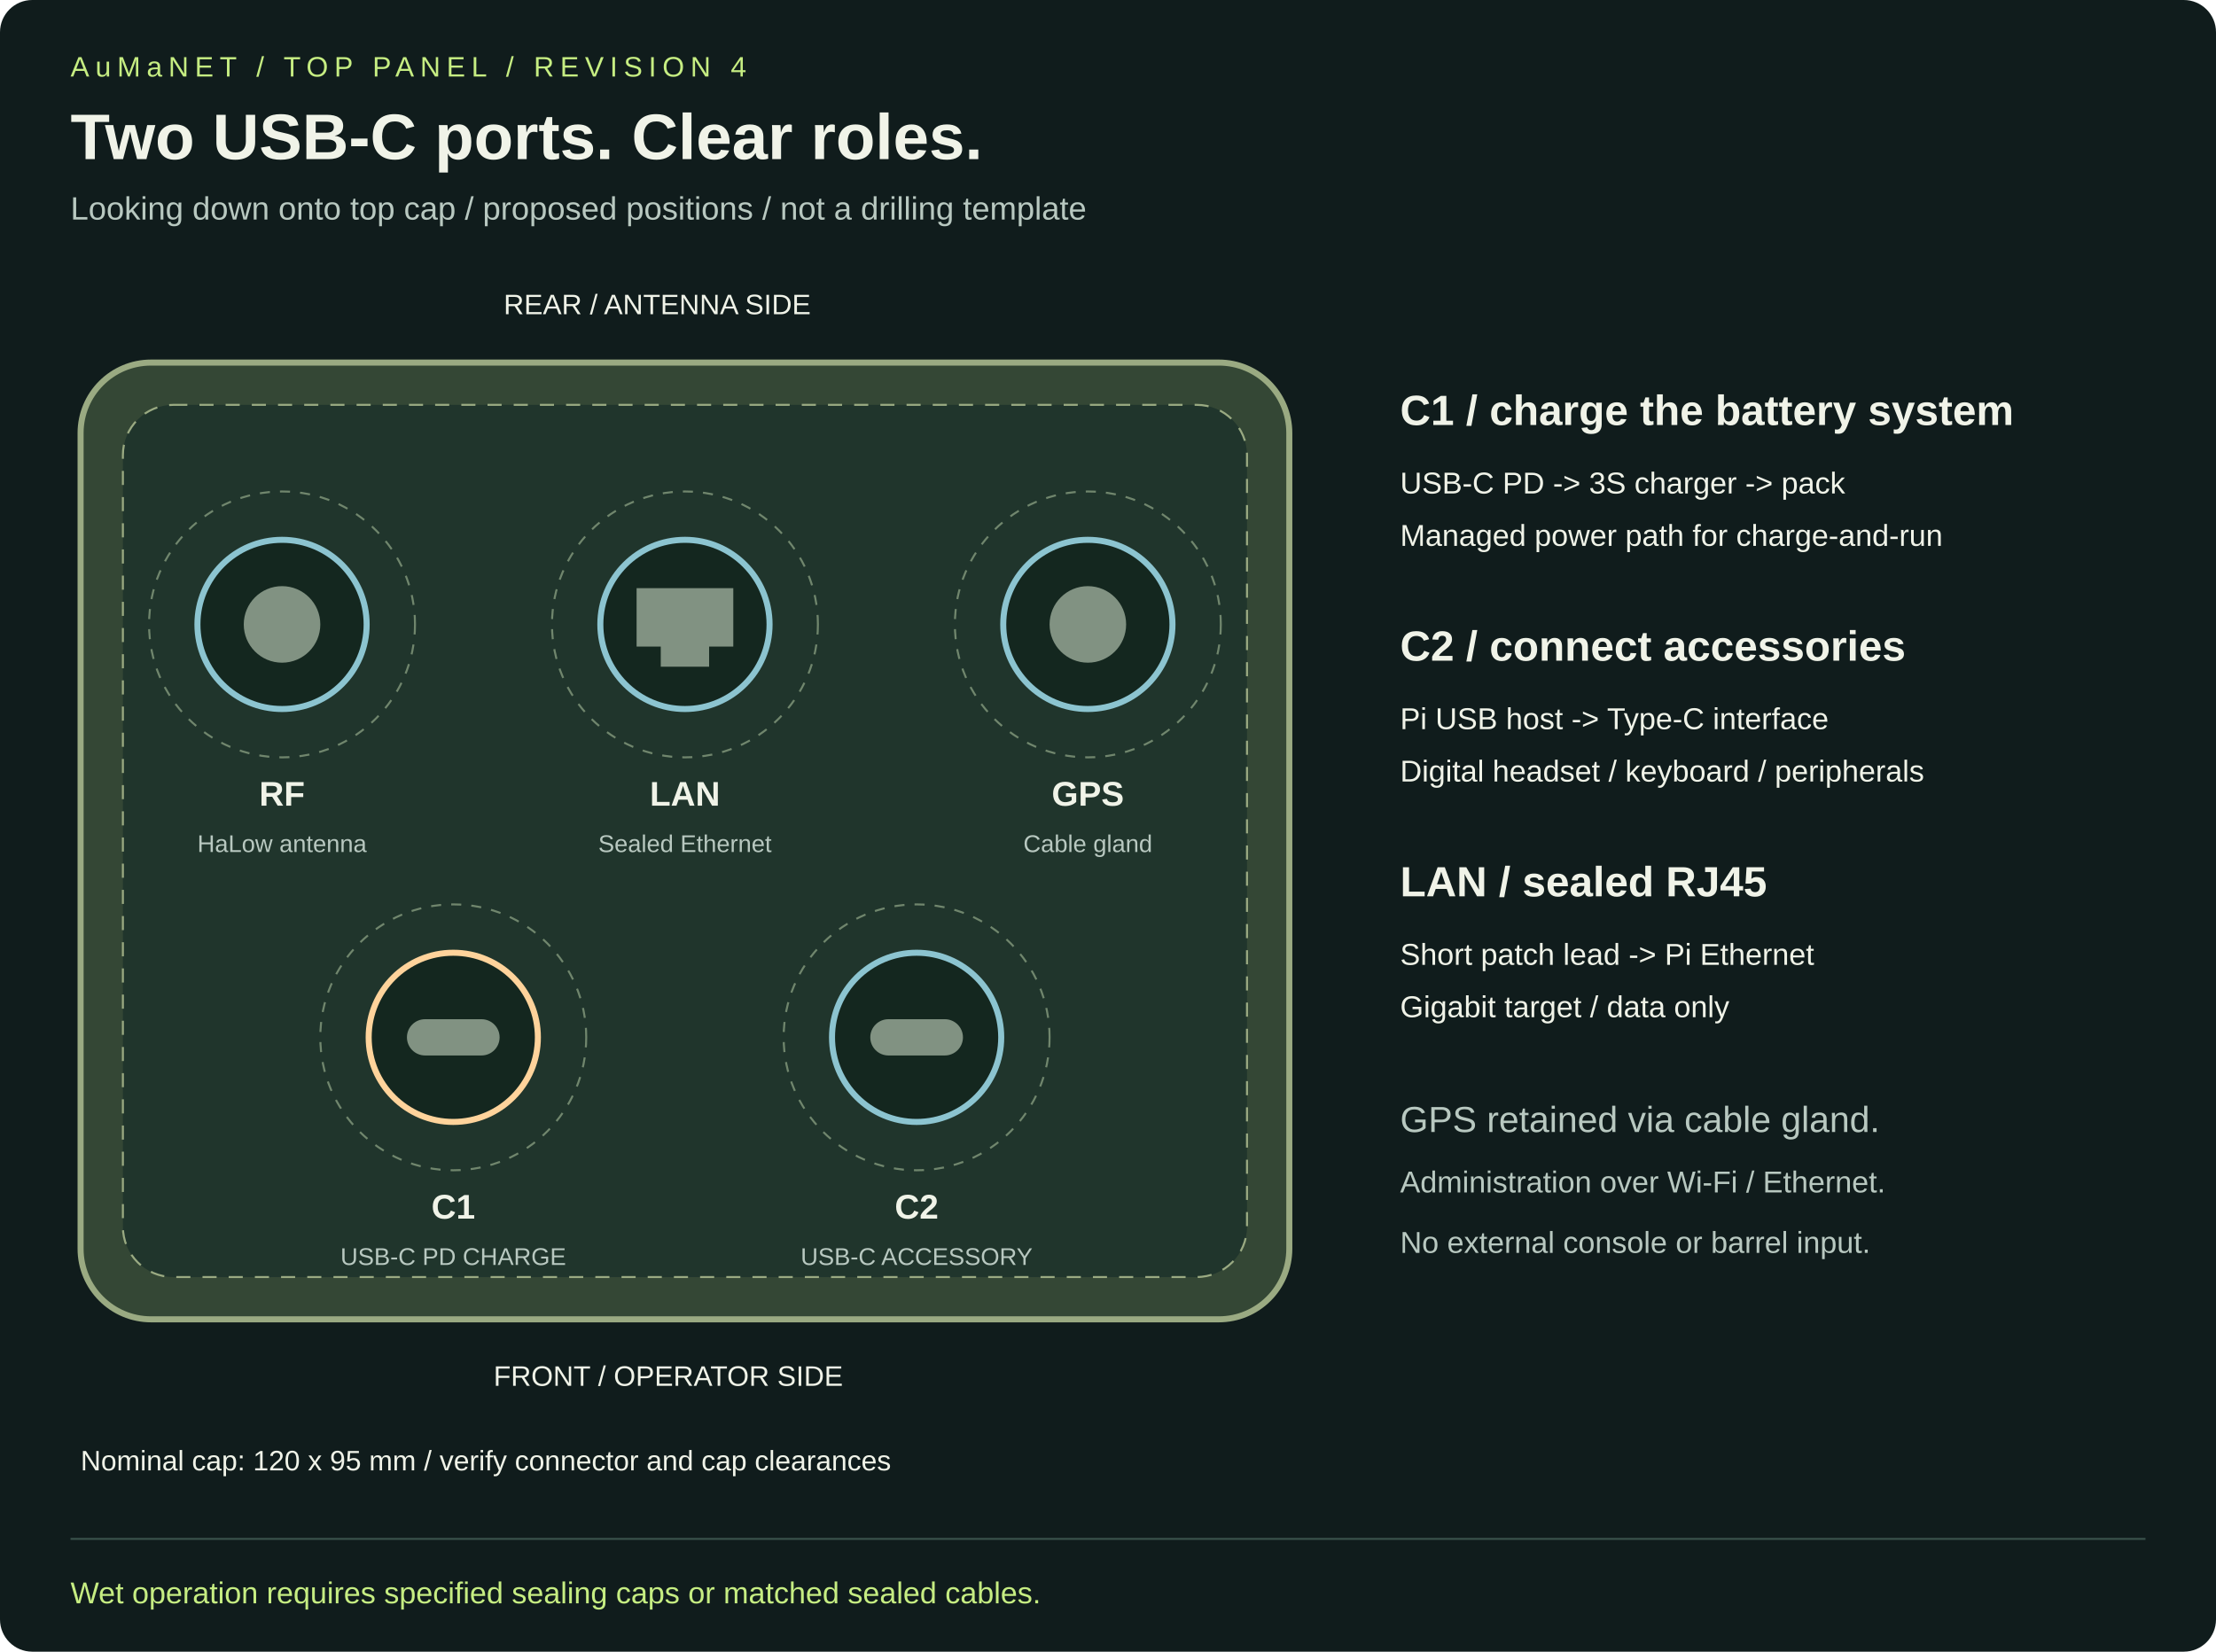
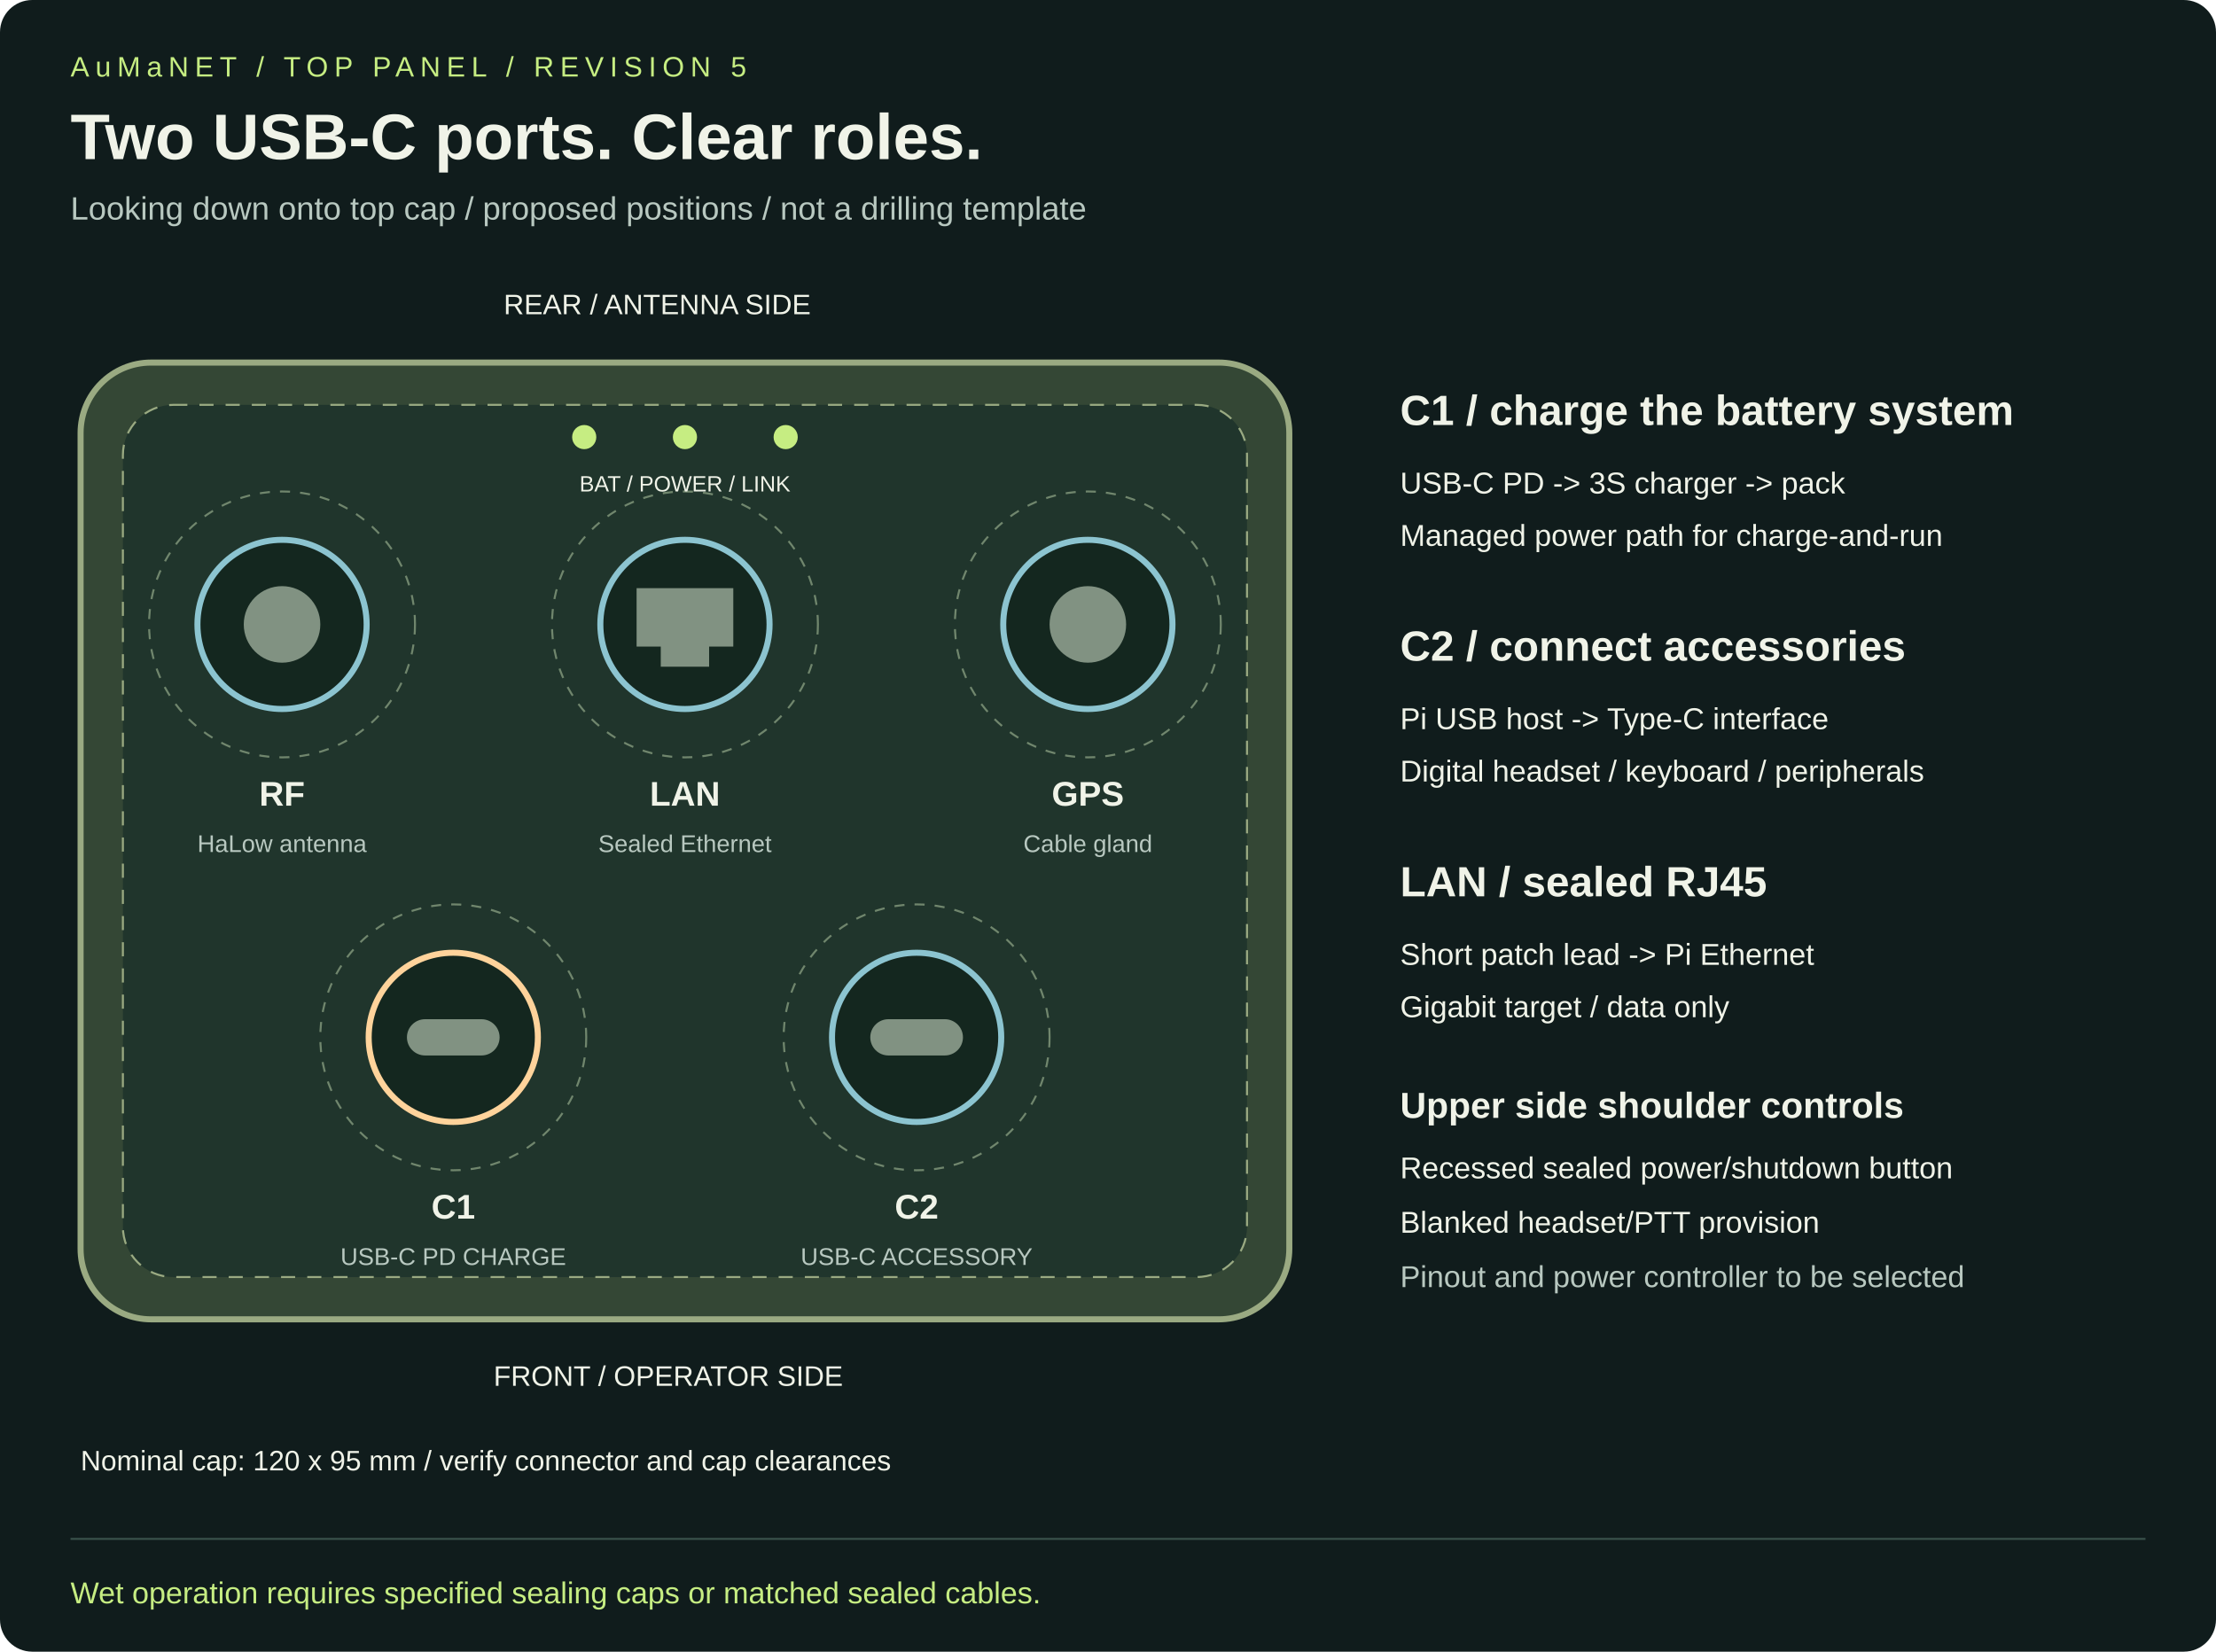
<svg xmlns="http://www.w3.org/2000/svg" viewBox="0 0 1100 820" role="img" aria-labelledby="t d">
  <rect width="1100" height="820" rx="16" fill="#101c1c" />
  <g font-family="Arial,sans-serif" fill="#f0f3e8">
-     <text x="35" y="38" font-size="14" letter-spacing="3" fill="#c6ed82">AuMaNET / TOP PANEL / REVISION 4</text>
+     <text x="35" y="38" font-size="14" letter-spacing="3" fill="#c6ed82">AuMaNET / TOP PANEL / REVISION 5</text>
    <text x="35" y="79" font-size="32" font-weight="bold">Two USB-C ports. Clear roles.</text>
    <text x="35" y="109" font-size="16" fill="#b8c8c0">Looking down onto top cap / proposed positions / not a drilling template</text>
    <text x="250" y="156" font-size="14">REAR / ANTENNA SIDE</text>
    <rect x="40" y="180" width="600" height="475" rx="35" fill="#344735" stroke="#9aaa82" stroke-width="3" />
    <rect x="61" y="201" width="558" height="433" rx="25" fill="#20352c" stroke="#9aaa82" stroke-dasharray="7 6" />
    <circle cx="140" cy="310" r="66" fill="none" stroke="#70866d" stroke-dasharray="5 5" />
    <circle cx="140" cy="310" r="42" fill="#14271f" stroke="#8cc4d0" stroke-width="3" />
    <circle cx="140" cy="310" r="19" fill="#819282" />
    <text x="140" y="400" text-anchor="middle" font-size="17" font-weight="bold">RF</text>
    <text x="140" y="423" text-anchor="middle" font-size="12" fill="#b8c8c0">HaLow antenna</text>
    <circle cx="340" cy="310" r="66" fill="none" stroke="#70866d" stroke-dasharray="5 5" />
    <circle cx="340" cy="310" r="42" fill="#14271f" stroke="#8cc4d0" stroke-width="3" />
    <path d="M316 292h48v29h-12v10h-24v-10h-12Z" fill="#819282" />
    <text x="340" y="400" text-anchor="middle" font-size="17" font-weight="bold">LAN</text>
    <text x="340" y="423" text-anchor="middle" font-size="12" fill="#b8c8c0">Sealed Ethernet</text>
    <circle cx="540" cy="310" r="66" fill="none" stroke="#70866d" stroke-dasharray="5 5" />
    <circle cx="540" cy="310" r="42" fill="#14271f" stroke="#8cc4d0" stroke-width="3" />
    <circle cx="540" cy="310" r="19" fill="#819282" />
    <text x="540" y="400" text-anchor="middle" font-size="17" font-weight="bold">GPS</text>
    <text x="540" y="423" text-anchor="middle" font-size="12" fill="#b8c8c0">Cable gland</text>
    <circle cx="225" cy="515" r="66" fill="none" stroke="#70866d" stroke-dasharray="5 5" />
    <circle cx="225" cy="515" r="42" fill="#14271f" stroke="#ffd39b" stroke-width="3" />
    <rect x="202" y="506" width="46" height="18" rx="9" fill="#819282" />
    <text x="225" y="605" text-anchor="middle" font-size="17" font-weight="bold">C1</text>
    <text x="225" y="628" text-anchor="middle" font-size="12" fill="#b8c8c0">USB-C PD CHARGE</text>
    <circle cx="455" cy="515" r="66" fill="none" stroke="#70866d" stroke-dasharray="5 5" />
    <circle cx="455" cy="515" r="42" fill="#14271f" stroke="#8cc4d0" stroke-width="3" />
    <rect x="432" y="506" width="46" height="18" rx="9" fill="#819282" />
    <text x="455" y="605" text-anchor="middle" font-size="17" font-weight="bold">C2</text>
    <text x="455" y="628" text-anchor="middle" font-size="12" fill="#b8c8c0">USB-C ACCESSORY</text>
+     <g fill="#c6ed82">
+       <circle cx="290" cy="217" r="6" />
+       <circle cx="340" cy="217" r="6" />
+       <circle cx="390" cy="217" r="6" />
+     </g>
+     <text x="340" y="244" text-anchor="middle" font-size="11">BAT / POWER / LINK</text>
    <text x="245" y="688" font-size="14">FRONT / OPERATOR SIDE</text>
    <text x="40" y="730" font-size="14">Nominal cap: 120 x 95 mm / verify connector and cap clearances</text>
    <text x="695" y="211" font-size="21" font-weight="bold">C1 / charge the battery system</text>
    <text x="695" y="245" font-size="15">USB-C PD -&gt; 3S charger -&gt; pack</text>
    <text x="695" y="271" font-size="15">Managed power path for charge-and-run</text>
    <text x="695" y="328" font-size="21" font-weight="bold">C2 / connect accessories</text>
    <text x="695" y="362" font-size="15">Pi USB host -&gt; Type-C interface</text>
    <text x="695" y="388" font-size="15">Digital headset / keyboard / peripherals</text>
    <text x="695" y="445" font-size="21" font-weight="bold">LAN / sealed RJ45</text>
    <text x="695" y="479" font-size="15">Short patch lead -&gt; Pi Ethernet</text>
    <text x="695" y="505" font-size="15">Gigabit target / data only</text>
-     <text x="695" y="562" font-size="18" fill="#b8c8c0">GPS retained via cable gland.</text>
-     <text x="695" y="592" font-size="15" fill="#b8c8c0">Administration over Wi-Fi / Ethernet.</text>
-     <text x="695" y="622" font-size="15" fill="#b8c8c0">No external console or barrel input.</text>
+     <text x="695" y="555" font-size="18" font-weight="bold">Upper side shoulder controls</text>
+     <text x="695" y="585" font-size="15">Recessed sealed power/shutdown button</text>
+     <text x="695" y="612" font-size="15">Blanked headset/PTT provision</text>
+     <text x="695" y="639" font-size="15" fill="#b8c8c0">Pinout and power controller to be selected</text>
    <path d="M35 764H1065" stroke="#38504a" />
    <text x="35" y="796" font-size="15" fill="#c6ed82">Wet operation requires specified sealing caps or matched sealed cables.</text>
  </g>
</svg>
